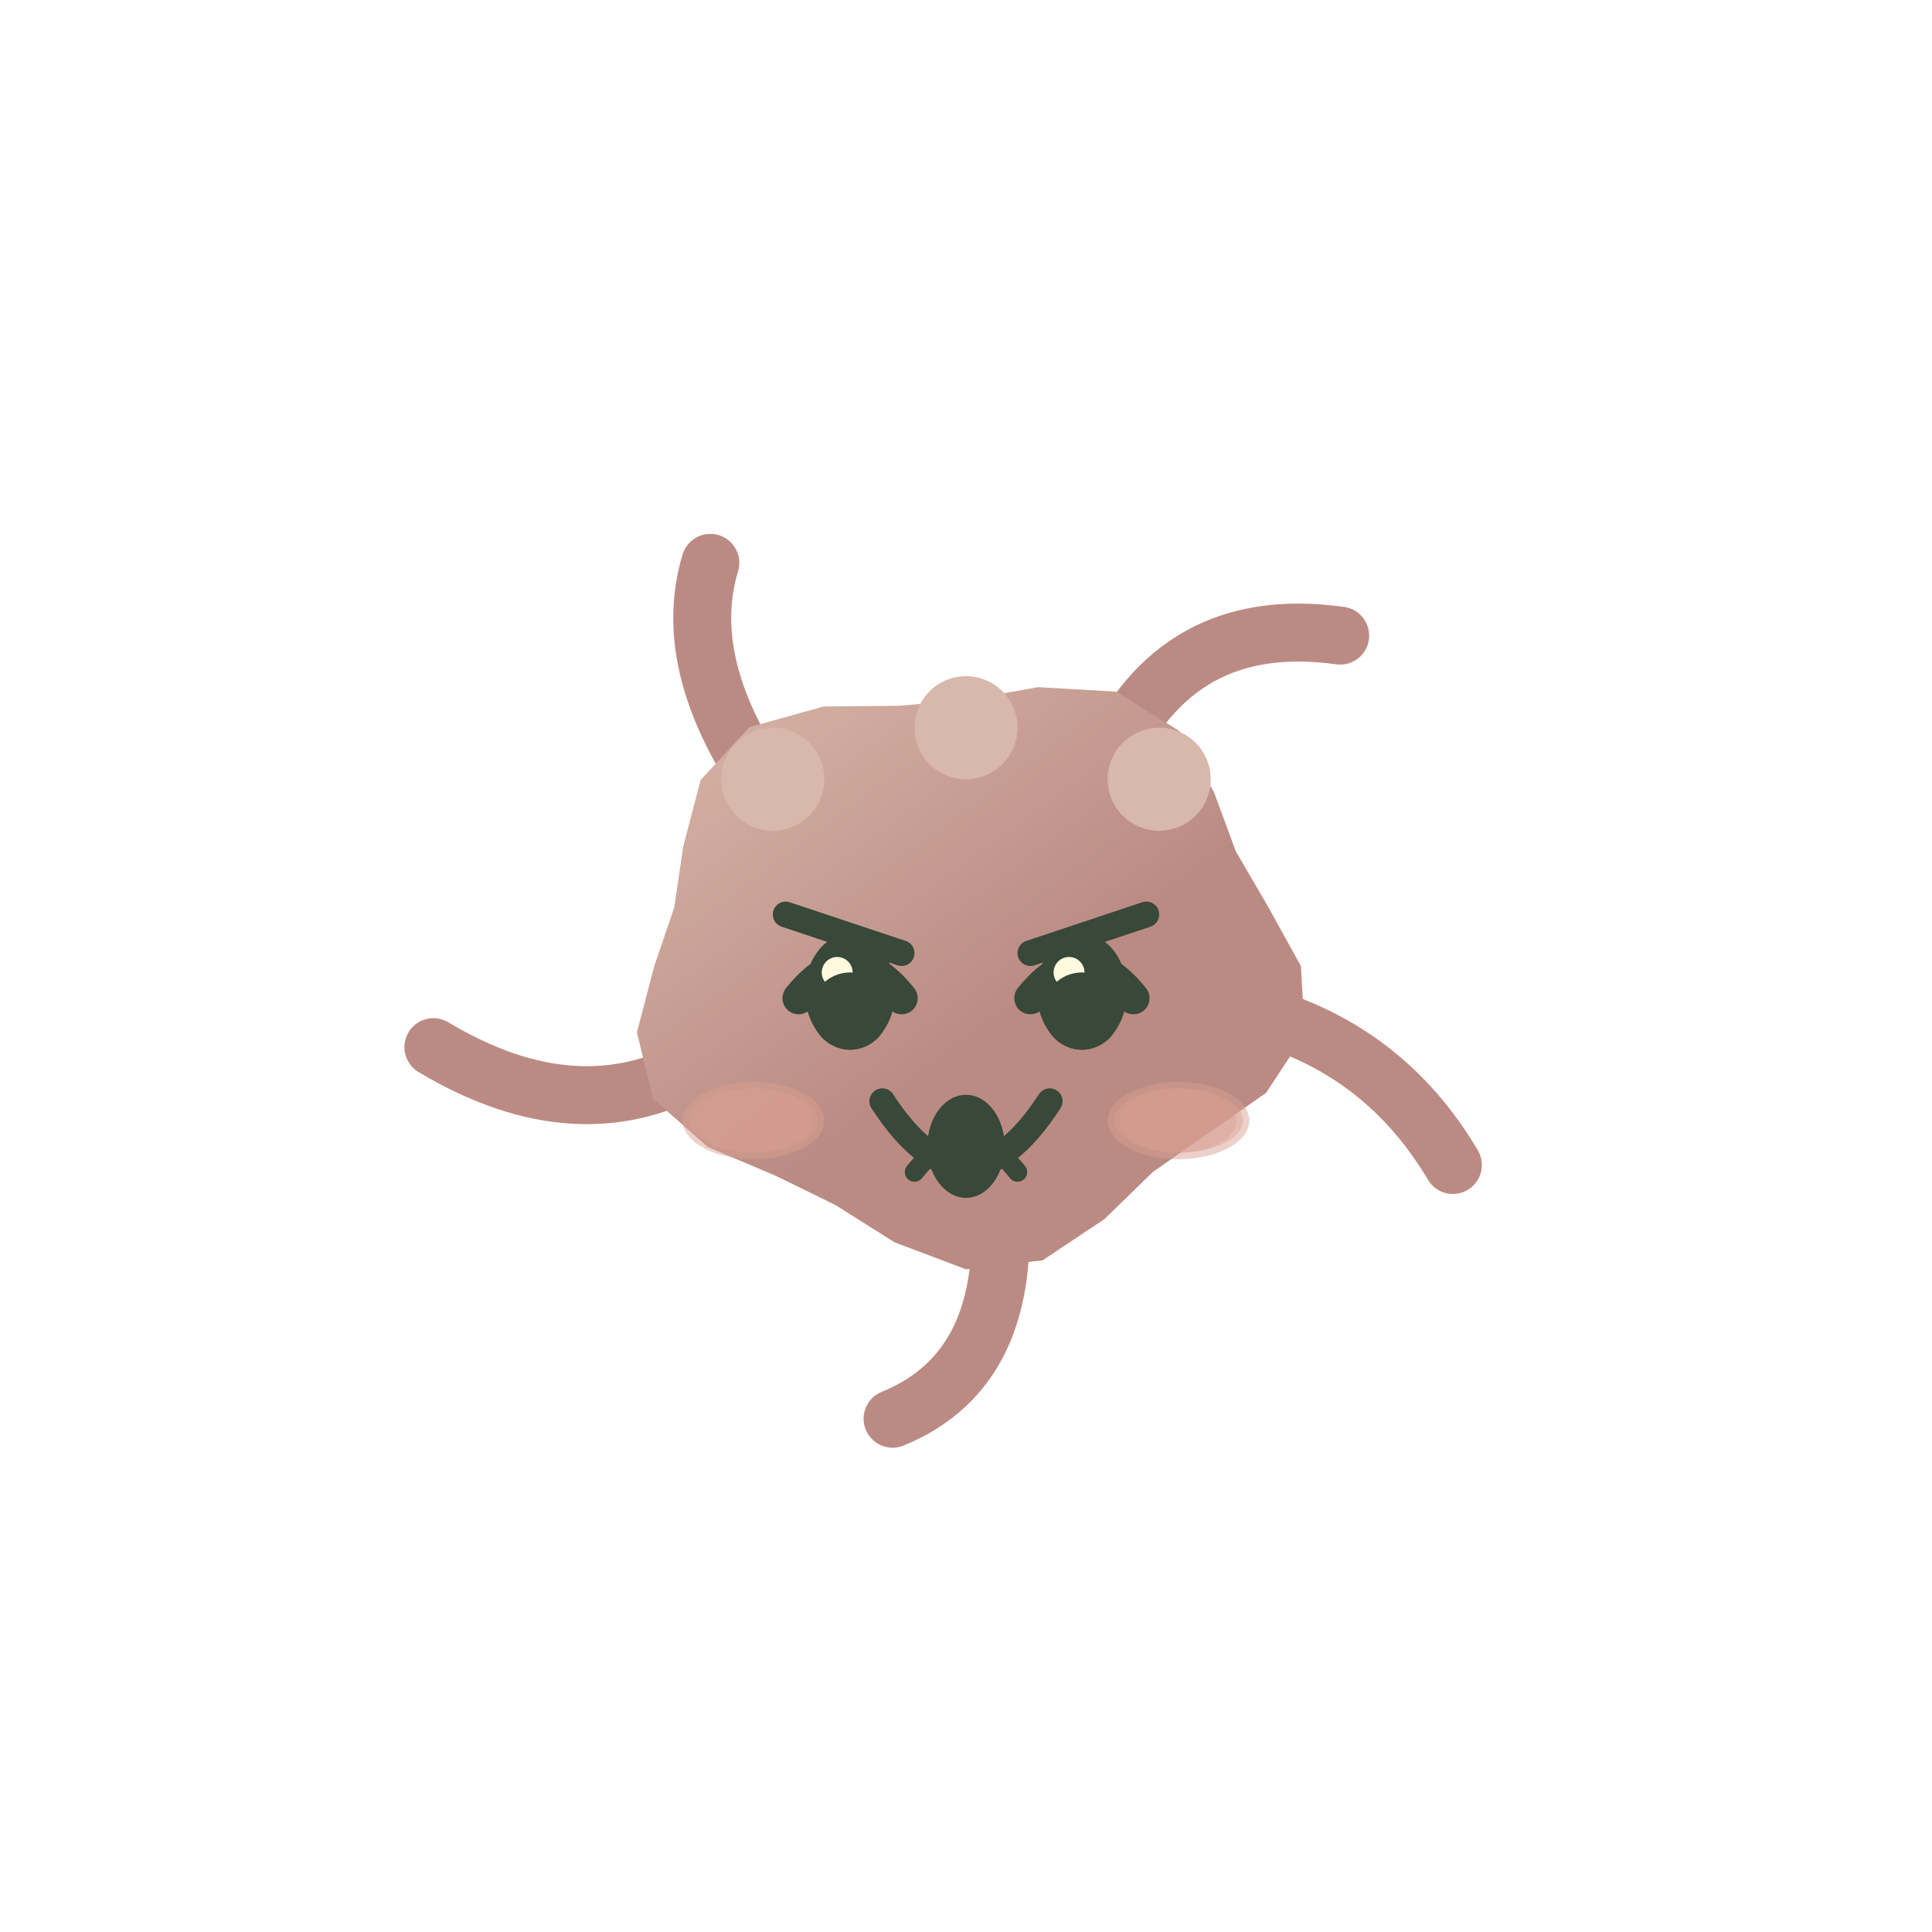
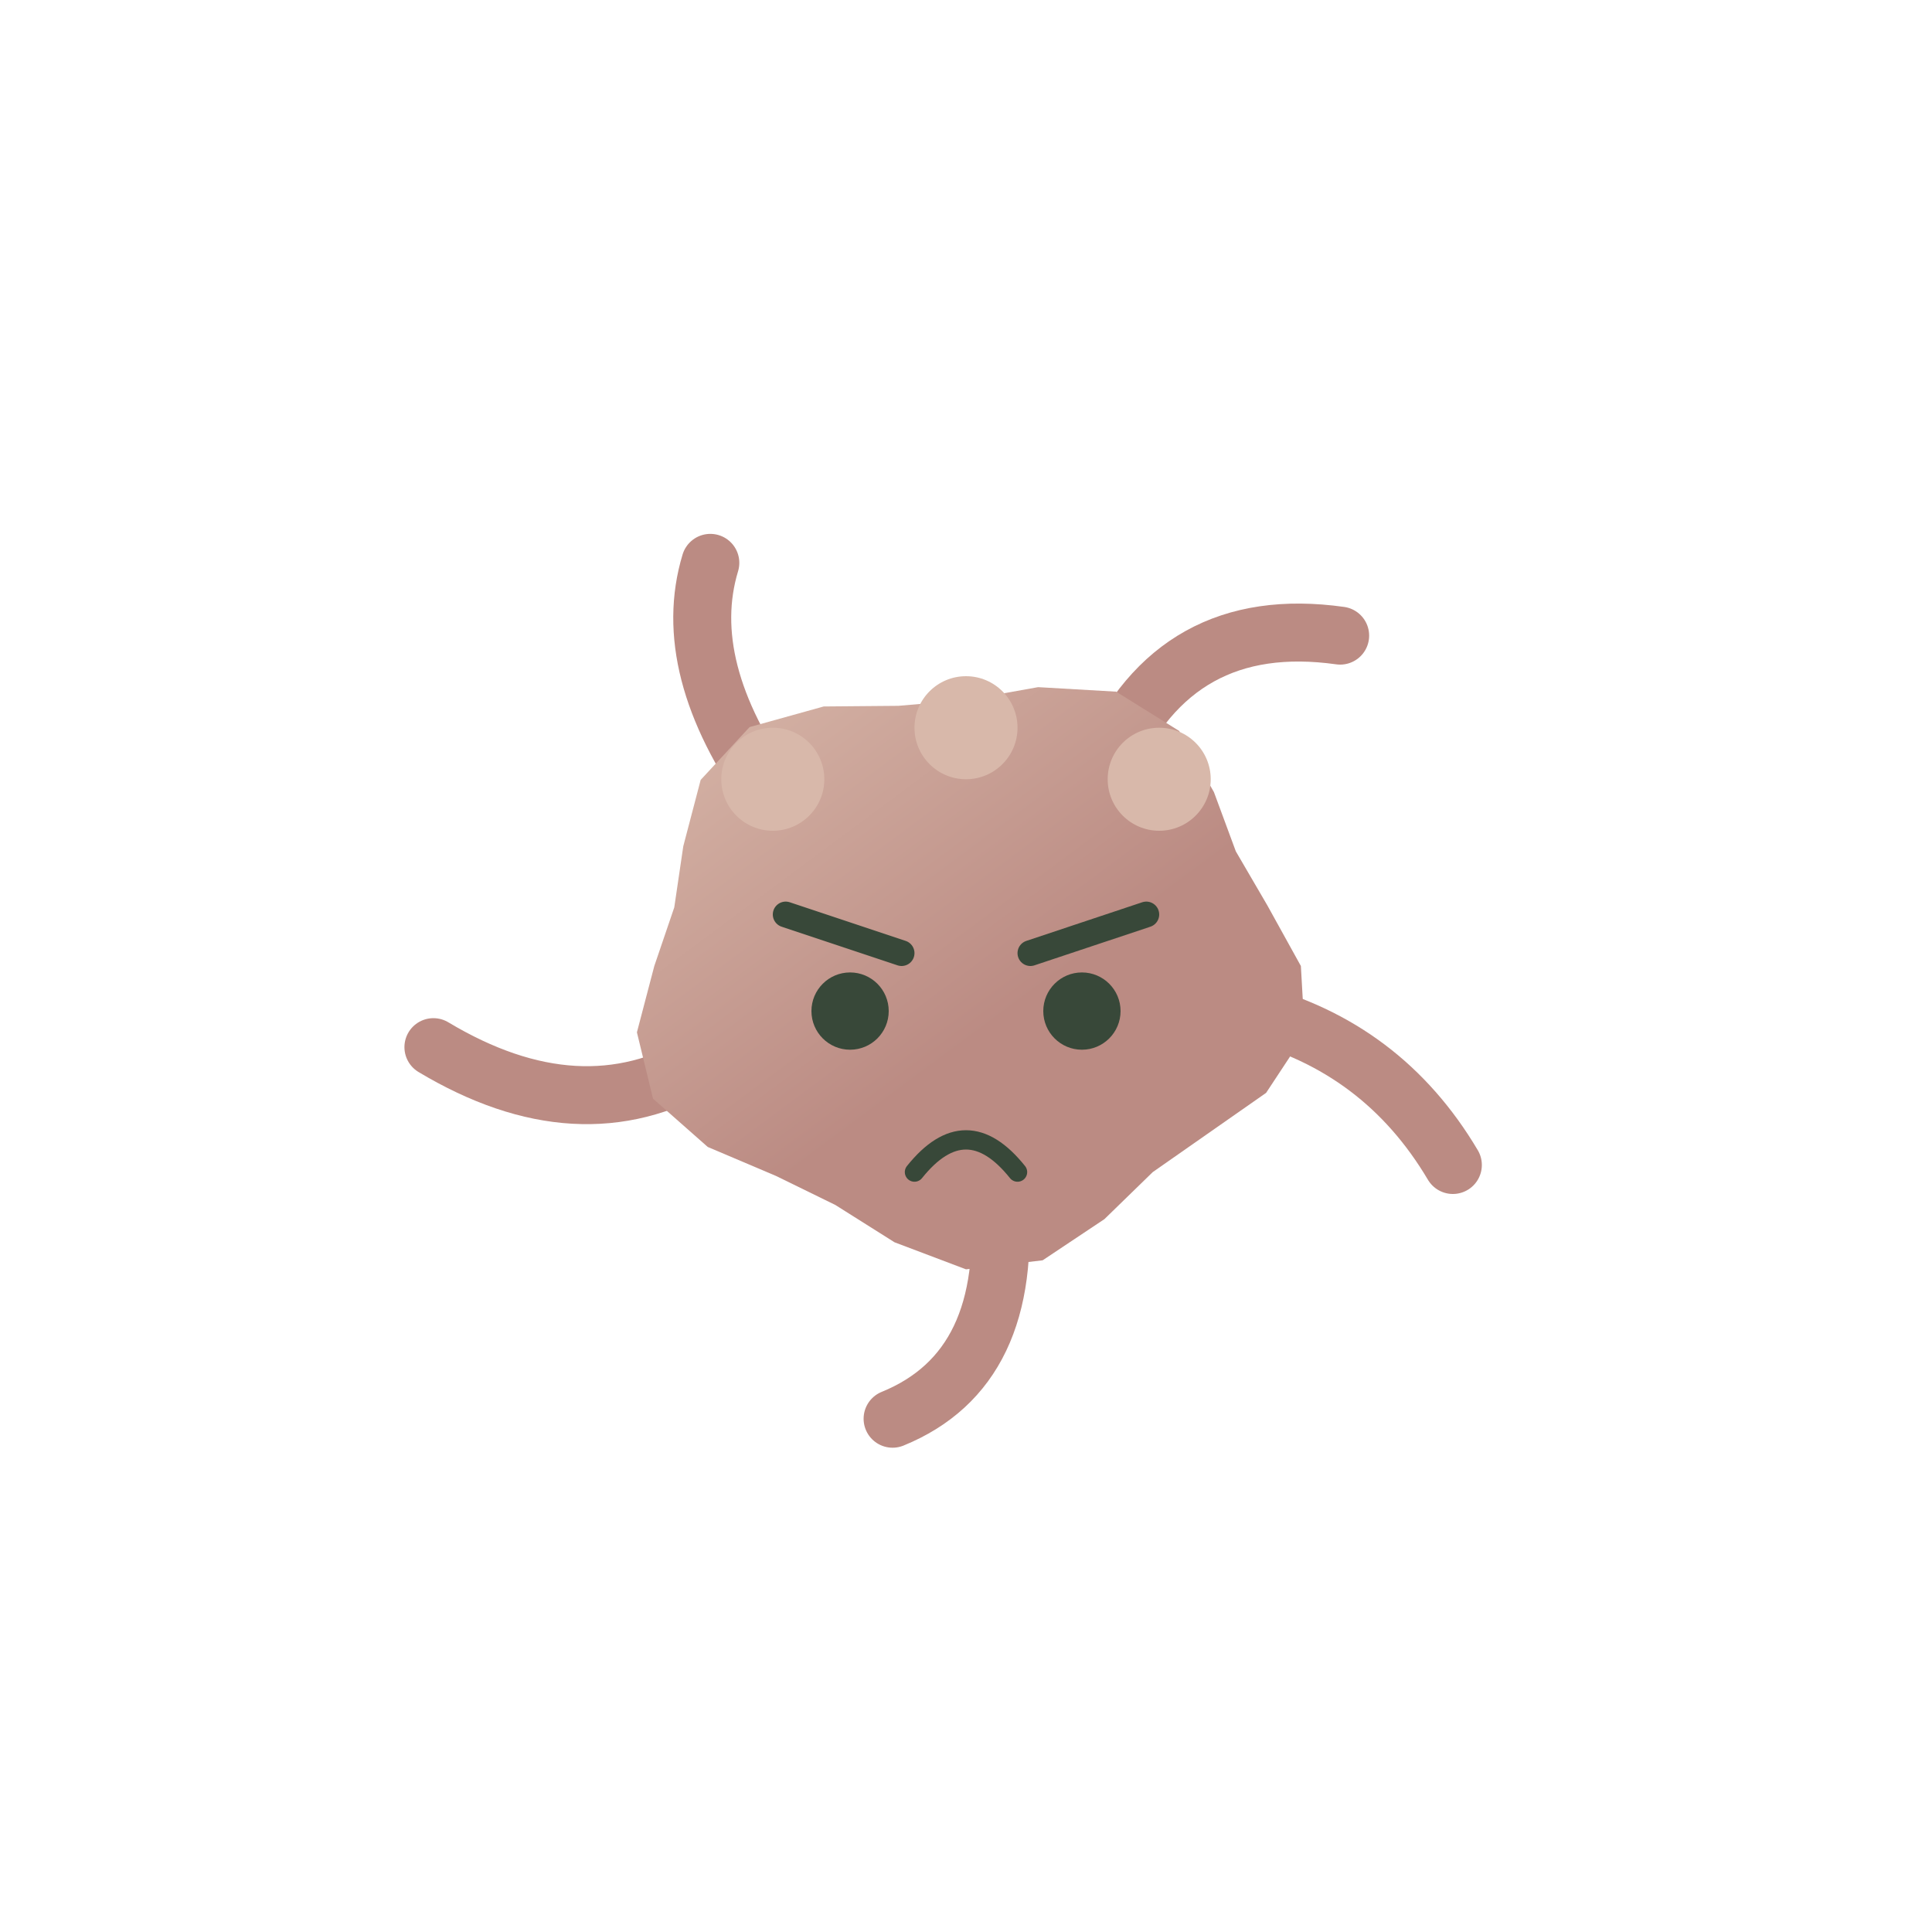
<svg xmlns="http://www.w3.org/2000/svg" width="200" height="200" viewBox="0 0 200 200">
  <defs>
    <linearGradient id="body-gradient" gradientUnits="objectBoundingBox" x1="0%" y1="0%" x2="85%" y2="100%">
      <stop offset="0" stop-color="#d8b8aa" />
      <stop offset="0.6" stop-color="#bb8b83" />
      <stop offset="1" stop-color="#bb8b83" />
    </linearGradient>
  </defs>
  <g id="body" transform="translate(33.33333 33.33333) scale(0.6666667)">
    <path id="tentacle-0" d="M144.1 107.2 Q164.7 112.5 175.6 130.9" fill="none" stroke="#bb8b83" stroke-width="9" stroke-linecap="round" />
    <path id="tentacle-1" d="M105.1 135.8 Q107.5 162.6 88.6 170.3" fill="none" stroke="#bb8b83" stroke-width="9" stroke-linecap="round" />
    <path id="tentacle-2" d="M59.1 115.0 Q40.0 126.2 17.3 112.6" fill="none" stroke="#bb8b83" stroke-width="9" stroke-linecap="round" />
    <path id="tentacle-3" d="M69.6 73.5 Q55.4 53.6 60.3 37.4" fill="none" stroke="#bb8b83" stroke-width="9" stroke-linecap="round" />
    <path id="tentacle-4" d="M122.1 68.7 Q132.5 45.1 158.1 48.7" fill="none" stroke="#bb8b83" stroke-width="9" stroke-linecap="round" />
    <path id="shell" d="M152.0 100.0 L152.6 110.6 L146.6 119.7 L137.3 126.2 L129.0 132.0 L121.5 139.3 L111.9 145.7 L100.0 147.1 L88.9 142.9 L79.7 137.1 L70.5 132.6 L59.9 128.1 L51.4 120.6 L48.9 110.3 L51.6 100.0 L54.7 90.9 L56.1 81.4 L58.8 71.1 L66.4 62.9 L77.9 59.7 L89.5 59.6 L100.0 58.7 L111.2 56.7 L123.3 57.4 L133.1 63.5 L138.5 73.0 L141.9 82.2 L146.8 90.6 Z" fill="url(#body-gradient)" />
    <circle id="spot-0" cx="70" cy="71" r="8" fill="#d8b8aa" />
    <circle id="spot-1" cx="100" cy="63" r="8" fill="#d8b8aa" />
    <circle id="spot-2" cx="130" cy="71" r="8" fill="#d8b8aa" />
  </g>
-   <g id="face-neutral" transform="translate(33.33333 33.33333) scale(0.6666667)">
+   <g id="face-neutral" display="none" transform="translate(33.33333 33.33333) scale(0.6666667)">
    <circle id="neutral-eye-left" cx="82" cy="105" r="6" fill="#384839" />
    <circle id="neutral-eye-right" cx="118" cy="105" r="6" fill="#384839" />
    <circle id="neutral-eye-glint-left" cx="80" cy="102" r="1.8" fill="#fff9df" />
    <circle id="neutral-eye-glint-right" cx="116" cy="102" r="1.8" fill="#fff9df" />
    <path id="neutral-smile" d="M92 127 Q100 133 108 127" fill="none" stroke="#384839" stroke-width="3" stroke-linecap="round" />
    <ellipse id="neutral-blush-left" cx="67" cy="124" rx="10" ry="5" fill="#d89e91" opacity=".42" />
    <ellipse id="neutral-blush-right" cx="133" cy="124" rx="10" ry="5" fill="#d89e91" opacity=".42" />
  </g>
-   <g id="face-happy" transform="translate(33.33333 33.33333) scale(0.6666667)">
+   <g id="face-happy" display="none" transform="translate(33.33333 33.33333) scale(0.6666667)">
    <path id="happy-eye-left" d="M74 105 Q82 95 90 105" fill="none" stroke="#384839" stroke-width="5" stroke-linecap="round" />
    <path id="happy-eye-right" d="M110 105 Q118 95 126 105" fill="none" stroke="#384839" stroke-width="5" stroke-linecap="round" />
    <path id="happy-smile" d="M87 121 Q100 141 113 121" fill="none" stroke="#384839" stroke-width="4" stroke-linecap="round" />
    <ellipse id="happy-blush-left" cx="67" cy="124" rx="11" ry="6" fill="#d89e91" opacity=".48" />
    <ellipse id="happy-blush-right" cx="133" cy="124" rx="11" ry="6" fill="#d89e91" opacity=".48" />
  </g>
-   <g id="face-surprised" transform="translate(33.33333 33.33333) scale(0.6666667)">
+   <g id="face-surprised" display="none" transform="translate(33.33333 33.33333) scale(0.6666667)">
    <ellipse id="surprised-eye-left" cx="82" cy="104" rx="7" ry="9" fill="#384839" />
    <ellipse id="surprised-eye-right" cx="118" cy="104" rx="7" ry="9" fill="#384839" />
    <circle id="surprised-eye-glint-left" cx="80" cy="101" r="2.4" fill="#fff9df" />
    <circle id="surprised-eye-glint-right" cx="116" cy="101" r="2.4" fill="#fff9df" />
    <ellipse id="surprised-mouth" cx="100" cy="128" rx="6" ry="8" fill="#384839" />
    <ellipse id="surprised-blush-left" cx="67" cy="124" rx="9" ry="5" fill="#d89e91" opacity=".4" />
    <ellipse id="surprised-blush-right" cx="133" cy="124" rx="9" ry="5" fill="#d89e91" opacity=".4" />
  </g>
  <g id="face-angry" transform="translate(33.33333 33.33333) scale(0.6666667)">
    <circle id="angry-eye-left" cx="82" cy="107" r="6" fill="#384839" />
    <circle id="angry-eye-right" cx="118" cy="107" r="6" fill="#384839" />
    <path id="angry-brow-left" d="M72 92 L90 98" stroke="#384839" stroke-width="4" stroke-linecap="round" />
    <path id="angry-brow-right" d="M128 92 L110 98" stroke="#384839" stroke-width="4" stroke-linecap="round" />
    <path id="angry-frown" d="M92 132 Q100 122 108 132" fill="none" stroke="#384839" stroke-width="3" stroke-linecap="round" />
  </g>
</svg>
